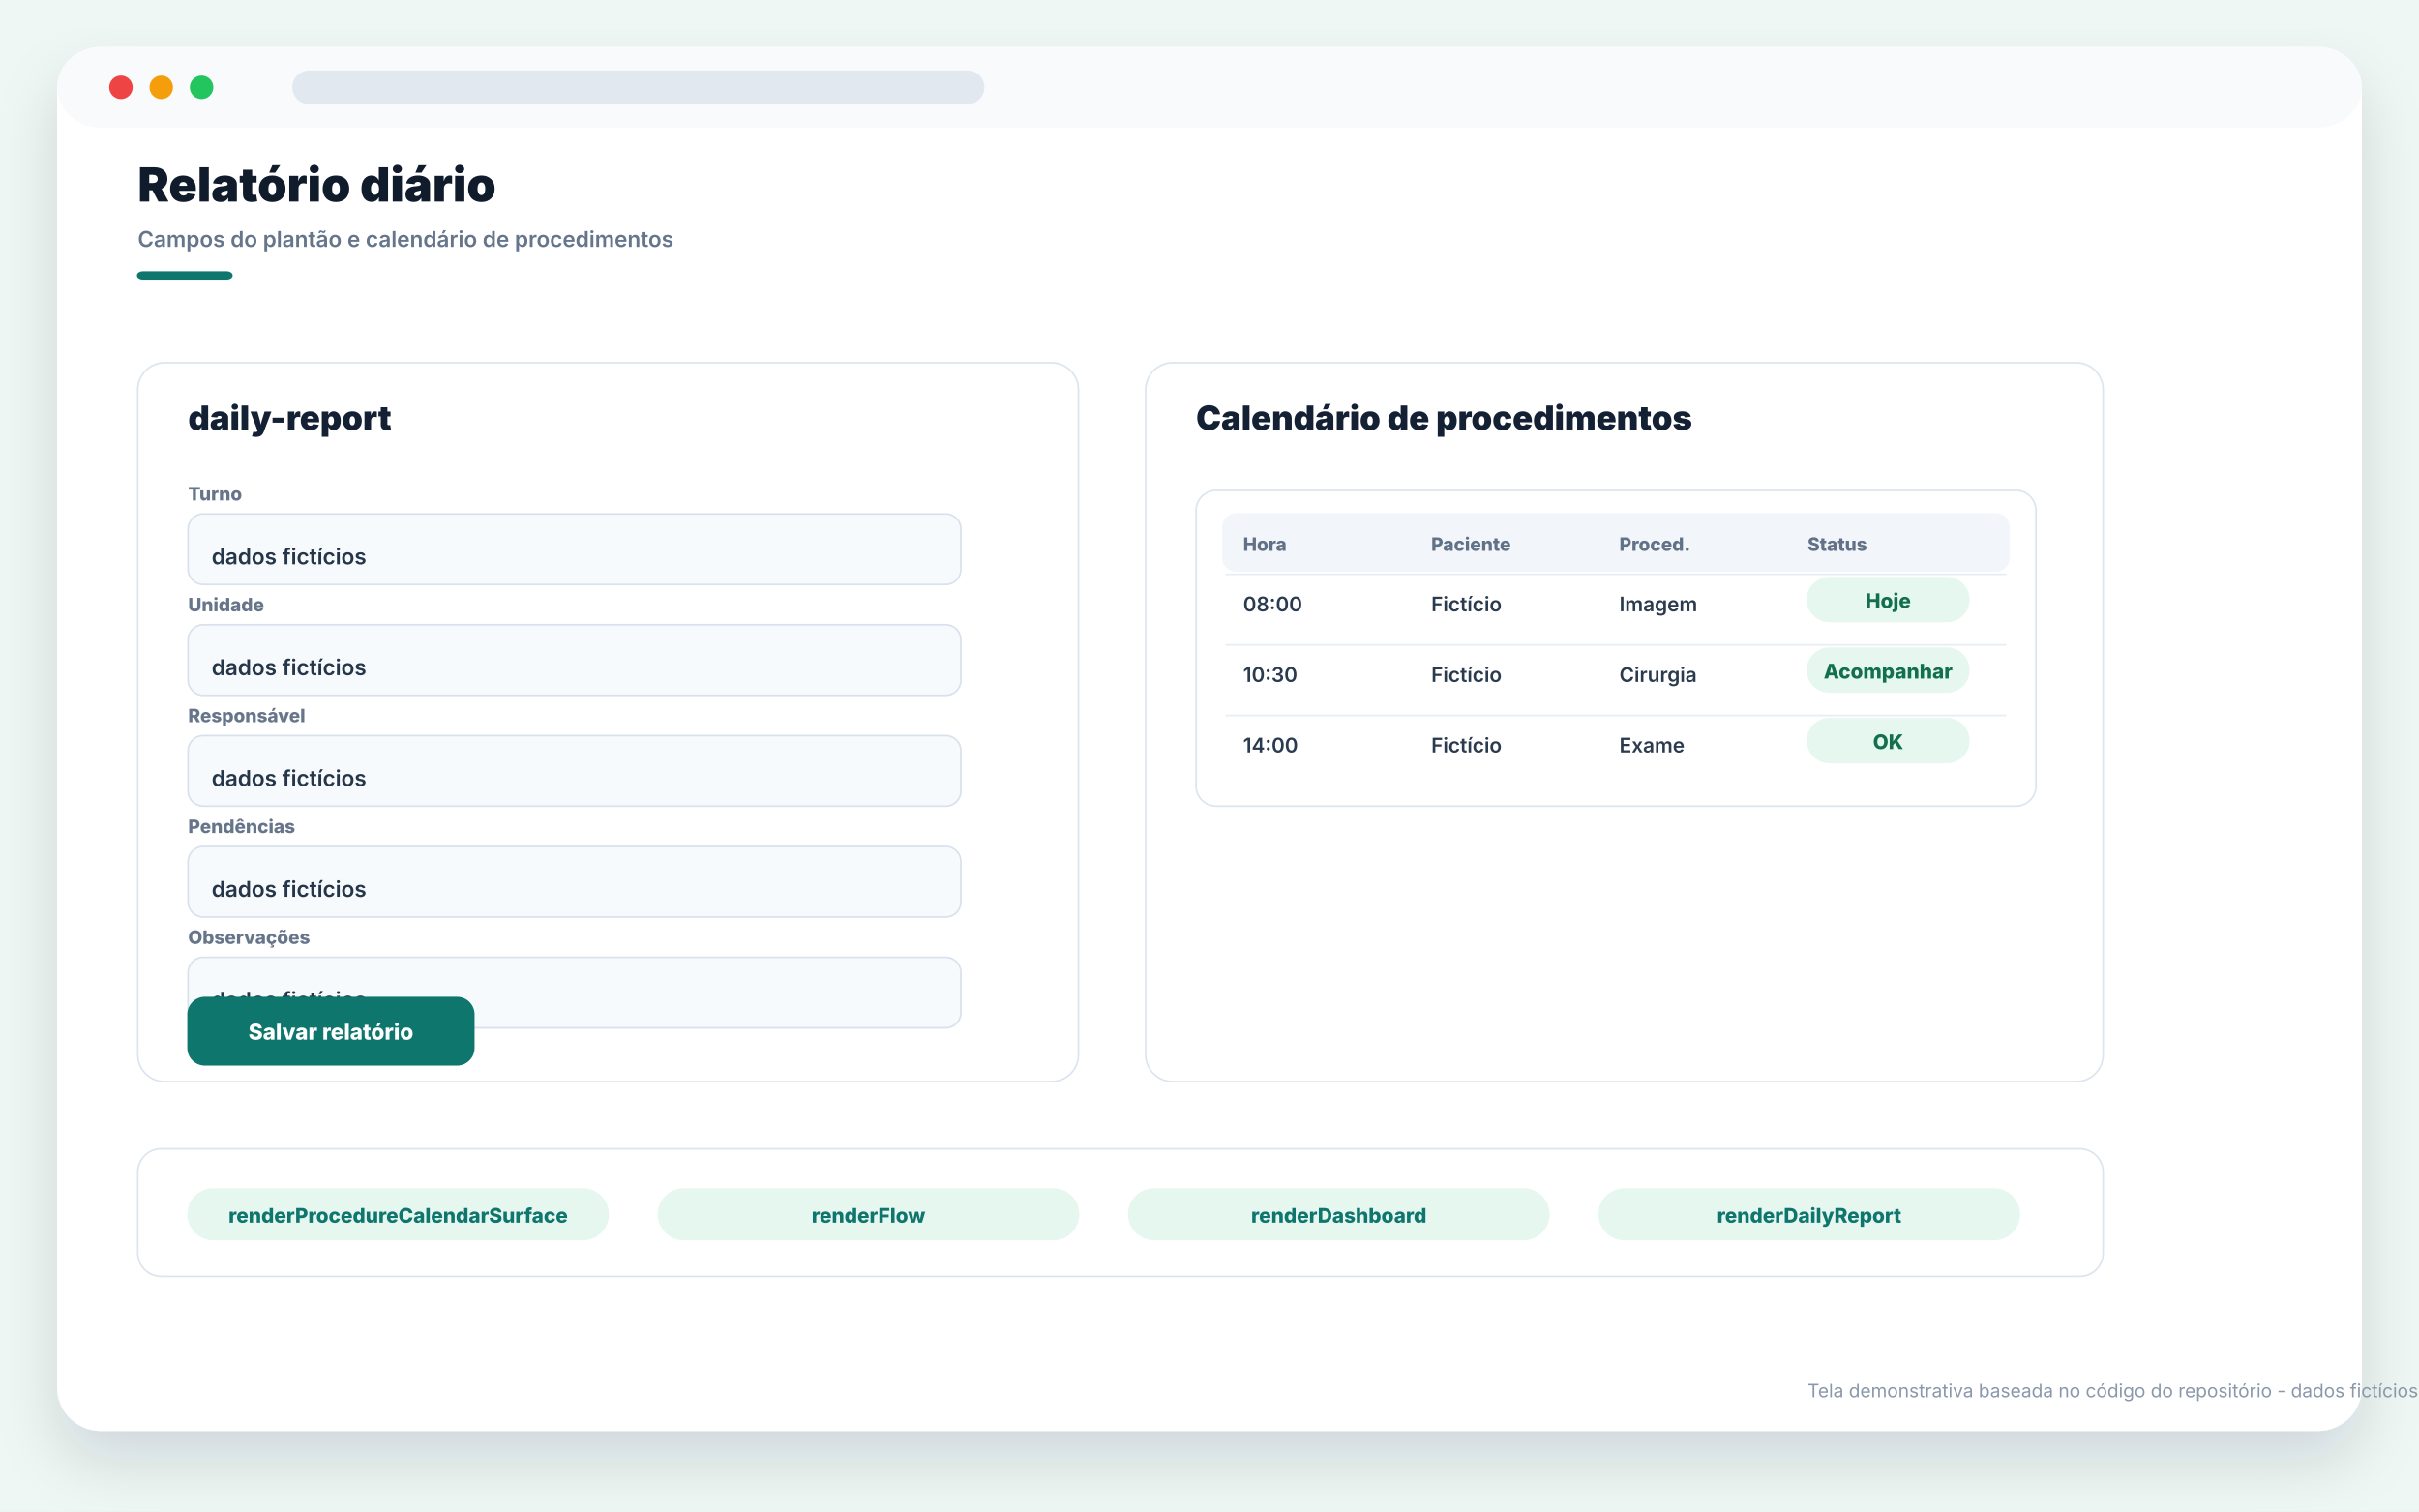
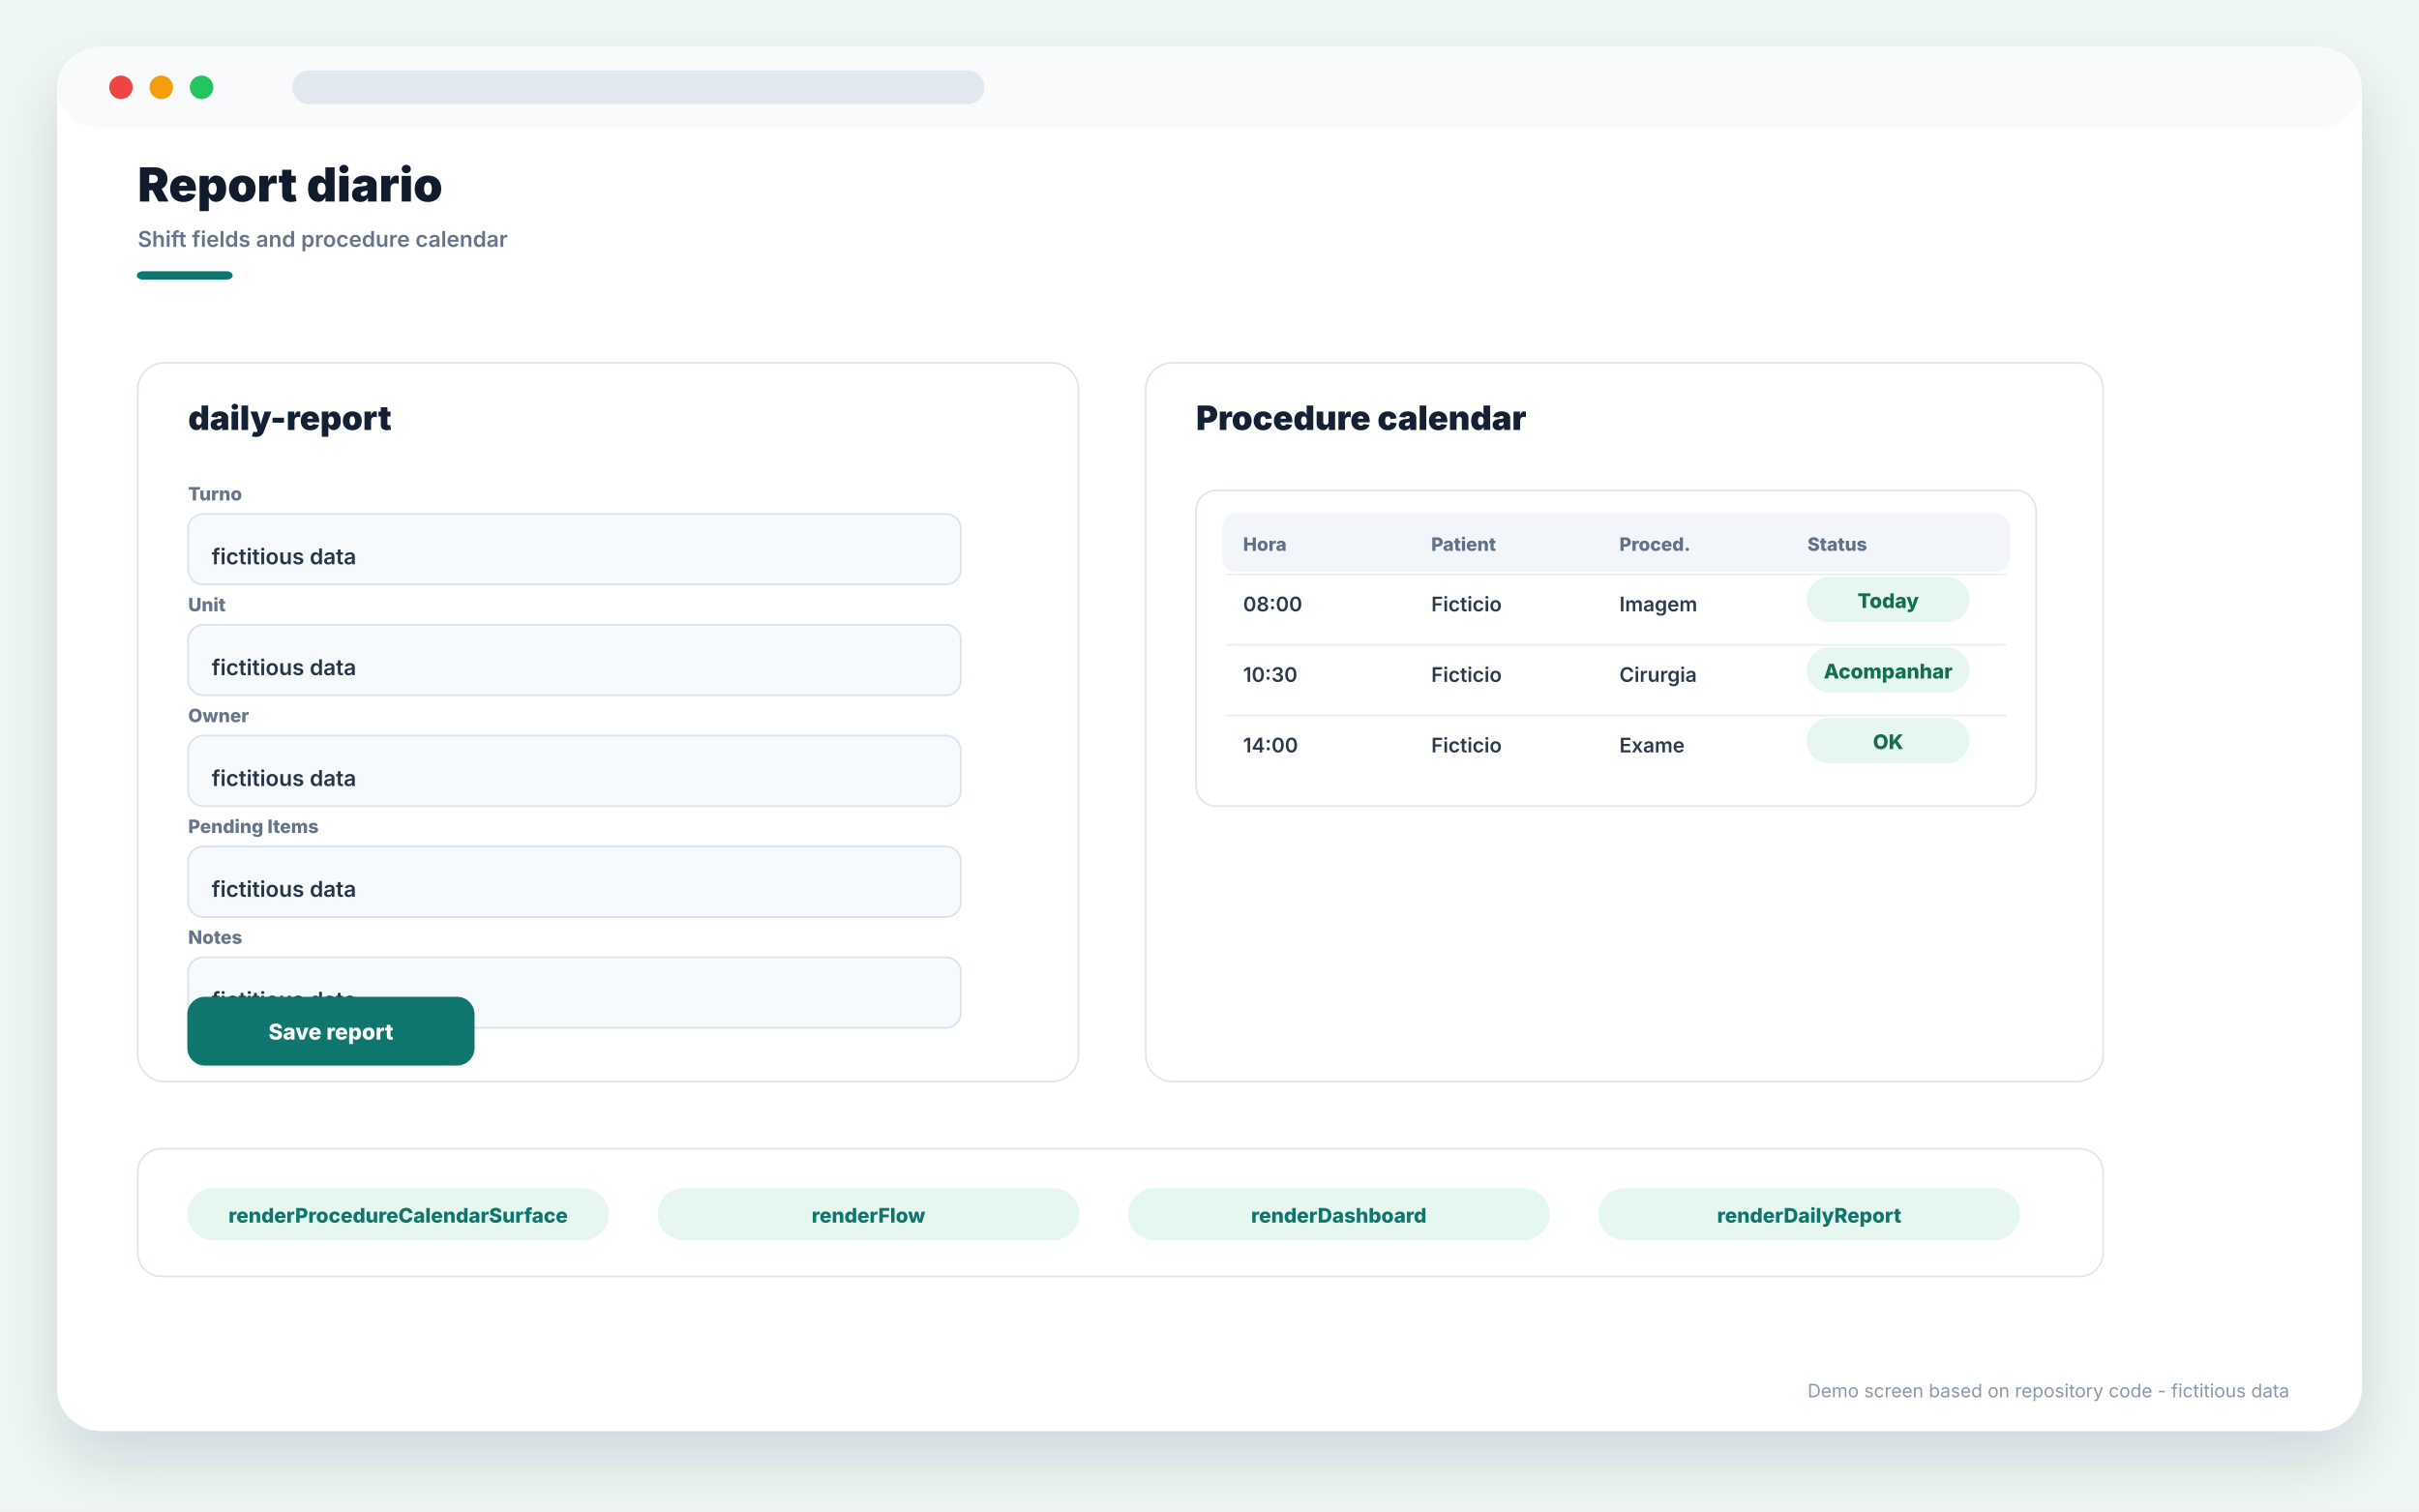
<svg xmlns="http://www.w3.org/2000/svg" width="1440" height="900" viewBox="0 0 1440 900" role="img">
  <defs>
    <filter id="shadow" x="-15%" y="-15%" width="130%" height="130%">
      <feDropShadow dx="0" dy="18" stdDeviation="18" flood-color="#0f172a" flood-opacity=".13" />
    </filter>
-     <style>.ui{font-family:Inter,Segoe UI,Arial,sans-serif;letter-spacing:0}</style>
+     <style>.ui{font-family:Inter,Monoe UI,Arial,sans-serif;letter-spacing:0}</style>
  </defs>
  <rect width="1440" height="900" fill="#eef7f4" />
  <rect x="34" y="28" width="1372" height="824" rx="26" fill="#ffffff" filter="url(#shadow)" />
  <rect x="34" y="28" width="1372" height="48" rx="26" fill="#f8fafc" />
  <circle cx="72" cy="52" r="7" fill="#ef4444" />
  <circle cx="96" cy="52" r="7" fill="#f59e0b" />
  <circle cx="120" cy="52" r="7" fill="#22c55e" />
  <rect x="174" y="42" width="412" height="20" rx="10" fill="#e2e8f0" />
-   <text x="82" y="120" class="ui" font-size="28" font-weight="850" fill="#101b2c">Relatório diário</text>
-   <text x="82" y="147" class="ui" font-size="13" font-weight="600" fill="#65758b">Campos do plantão e calendário de procedimentos</text>
+   <text x="82" y="120" class="ui" font-size="28" font-weight="850" fill="#101b2c">Report diario</text>
+   <text x="82" y="147" class="ui" font-size="13" font-weight="600" fill="#65758b">Shift fields and procedure calendar</text>
  <rect x="82" y="162" width="56" height="4" rx="3" fill="#0f766e" stroke="#0f766e" />
  <rect x="82" y="216" width="560" height="428" rx="16" fill="#ffffff" stroke="#dce5ef" />
  <text x="112" y="256" class="ui" font-size="20" font-weight="850" fill="#142033">daily-report</text>
  <text x="112" y="298" class="ui" font-size="11" font-weight="800" fill="#66758a">Turno</text>
  <rect x="112" y="306" width="460" height="42" rx="9" fill="#f7fafc" stroke="#d8e1ed" />
-   <text x="126" y="336" class="ui" font-size="13" font-weight="600" fill="#26364a">dados fictícios</text>
-   <text x="112" y="364" class="ui" font-size="11" font-weight="800" fill="#66758a">Unidade</text>
+   <text x="126" y="336" class="ui" font-size="13" font-weight="600" fill="#26364a">fictitious data</text>
+   <text x="112" y="364" class="ui" font-size="11" font-weight="800" fill="#66758a">Unit</text>
  <rect x="112" y="372" width="460" height="42" rx="9" fill="#f7fafc" stroke="#d8e1ed" />
-   <text x="126" y="402" class="ui" font-size="13" font-weight="600" fill="#26364a">dados fictícios</text>
-   <text x="112" y="430" class="ui" font-size="11" font-weight="800" fill="#66758a">Responsável</text>
+   <text x="126" y="402" class="ui" font-size="13" font-weight="600" fill="#26364a">fictitious data</text>
+   <text x="112" y="430" class="ui" font-size="11" font-weight="800" fill="#66758a">Owner</text>
  <rect x="112" y="438" width="460" height="42" rx="9" fill="#f7fafc" stroke="#d8e1ed" />
-   <text x="126" y="468" class="ui" font-size="13" font-weight="600" fill="#26364a">dados fictícios</text>
-   <text x="112" y="496" class="ui" font-size="11" font-weight="800" fill="#66758a">Pendências</text>
+   <text x="126" y="468" class="ui" font-size="13" font-weight="600" fill="#26364a">fictitious data</text>
+   <text x="112" y="496" class="ui" font-size="11" font-weight="800" fill="#66758a">Pending Items</text>
  <rect x="112" y="504" width="460" height="42" rx="9" fill="#f7fafc" stroke="#d8e1ed" />
-   <text x="126" y="534" class="ui" font-size="13" font-weight="600" fill="#26364a">dados fictícios</text>
-   <text x="112" y="562" class="ui" font-size="11" font-weight="800" fill="#66758a">Observações</text>
+   <text x="126" y="534" class="ui" font-size="13" font-weight="600" fill="#26364a">fictitious data</text>
+   <text x="112" y="562" class="ui" font-size="11" font-weight="800" fill="#66758a">Notes</text>
  <rect x="112" y="570" width="460" height="42" rx="9" fill="#f7fafc" stroke="#d8e1ed" />
-   <text x="126" y="600" class="ui" font-size="13" font-weight="600" fill="#26364a">dados fictícios</text>
+   <text x="126" y="600" class="ui" font-size="13" font-weight="600" fill="#26364a">fictitious data</text>
  <rect x="112" y="594" width="170" height="40" rx="10" fill="#0f766e" stroke="#0f766e" />
-   <text x="197" y="619" class="ui" font-size="13" font-weight="800" fill="#ffffff" text-anchor="middle">Salvar relatório</text>
+   <text x="197" y="619" class="ui" font-size="13" font-weight="800" fill="#ffffff" text-anchor="middle">Save report</text>
  <rect x="682" y="216" width="570" height="428" rx="16" fill="#ffffff" stroke="#dce5ef" />
-   <text x="712" y="256" class="ui" font-size="20" font-weight="850" fill="#142033">Calendário de procedimentos</text>
+   <text x="712" y="256" class="ui" font-size="20" font-weight="850" fill="#142033">Procedure calendar</text>
  <rect x="712" y="292" width="500" height="188" rx="12" fill="#ffffff" stroke="#dce5ef" />
  <rect x="728" y="306" width="468" height="34" rx="8" fill="#f2f6fa" stroke="#f2f6fa" />
  <text x="740" y="328" class="ui" font-size="11" font-weight="800" fill="#617187">Hora</text>
-   <text x="852" y="328" class="ui" font-size="11" font-weight="800" fill="#617187">Paciente</text>
+   <text x="852" y="328" class="ui" font-size="11" font-weight="800" fill="#617187">Patient</text>
  <text x="964" y="328" class="ui" font-size="11" font-weight="800" fill="#617187">Proced.</text>
  <text x="1076" y="328" class="ui" font-size="11" font-weight="800" fill="#617187">Status</text>
  <line x1="730" y1="342" x2="1194" y2="342" stroke="#e7edf4" stroke-width="1" stroke-linecap="round" />
  <text x="740" y="364" class="ui" font-size="12" font-weight="600" fill="#2b3b4f">08:00</text>
-   <text x="852" y="364" class="ui" font-size="12" font-weight="600" fill="#2b3b4f">Fictício</text>
+   <text x="852" y="364" class="ui" font-size="12" font-weight="600" fill="#2b3b4f">Ficticio</text>
  <text x="964" y="364" class="ui" font-size="12" font-weight="600" fill="#2b3b4f">Imagem</text>
  <rect x="1076" y="344" width="96" height="26" rx="13" fill="#e6f7ef" stroke="#e6f7ef" />
-   <text x="1124" y="362" class="ui" font-size="12" font-weight="800" fill="#13704c" text-anchor="middle">Hoje</text>
+   <text x="1124" y="362" class="ui" font-size="12" font-weight="800" fill="#13704c" text-anchor="middle">Today</text>
  <line x1="730" y1="384" x2="1194" y2="384" stroke="#e7edf4" stroke-width="1" stroke-linecap="round" />
  <text x="740" y="406" class="ui" font-size="12" font-weight="600" fill="#2b3b4f">10:30</text>
-   <text x="852" y="406" class="ui" font-size="12" font-weight="600" fill="#2b3b4f">Fictício</text>
+   <text x="852" y="406" class="ui" font-size="12" font-weight="600" fill="#2b3b4f">Ficticio</text>
  <text x="964" y="406" class="ui" font-size="12" font-weight="600" fill="#2b3b4f">Cirurgia</text>
  <rect x="1076" y="386" width="96" height="26" rx="13" fill="#e6f7ef" stroke="#e6f7ef" />
  <text x="1124" y="404" class="ui" font-size="12" font-weight="800" fill="#13704c" text-anchor="middle">Acompanhar</text>
  <line x1="730" y1="426" x2="1194" y2="426" stroke="#e7edf4" stroke-width="1" stroke-linecap="round" />
  <text x="740" y="448" class="ui" font-size="12" font-weight="600" fill="#2b3b4f">14:00</text>
-   <text x="852" y="448" class="ui" font-size="12" font-weight="600" fill="#2b3b4f">Fictício</text>
+   <text x="852" y="448" class="ui" font-size="12" font-weight="600" fill="#2b3b4f">Ficticio</text>
  <text x="964" y="448" class="ui" font-size="12" font-weight="600" fill="#2b3b4f">Exame</text>
  <rect x="1076" y="428" width="96" height="26" rx="13" fill="#e6f7ef" stroke="#e6f7ef" />
  <text x="1124" y="446" class="ui" font-size="12" font-weight="800" fill="#13704c" text-anchor="middle">OK</text>
  <rect x="82" y="684" width="1170" height="76" rx="14" fill="#ffffff" stroke="#dce5ef" />
  <rect x="112" y="708" width="250" height="30" rx="15" fill="#e6f7ef" stroke="#e6f7ef" />
  <text x="237" y="728" class="ui" font-size="12" font-weight="800" fill="#0f766e" text-anchor="middle">renderProcedureCalendarSurface</text>
  <rect x="392" y="708" width="250" height="30" rx="15" fill="#e6f7ef" stroke="#e6f7ef" />
  <text x="517" y="728" class="ui" font-size="12" font-weight="800" fill="#0f766e" text-anchor="middle">renderFlow</text>
  <rect x="672" y="708" width="250" height="30" rx="15" fill="#e6f7ef" stroke="#e6f7ef" />
  <text x="797" y="728" class="ui" font-size="12" font-weight="800" fill="#0f766e" text-anchor="middle">renderDashboard</text>
  <rect x="952" y="708" width="250" height="30" rx="15" fill="#e6f7ef" stroke="#e6f7ef" />
  <text x="1077" y="728" class="ui" font-size="12" font-weight="800" fill="#0f766e" text-anchor="middle">renderDailyReport</text>
-   <text x="1076" y="832" class="ui" font-size="11" fill="#8a98ab">Tela demonstrativa baseada no código do repositório - dados fictícios</text>
+   <text x="1076" y="832" class="ui" font-size="11" fill="#8a98ab">Demo screen based on repository code - fictitious data</text>
</svg>
